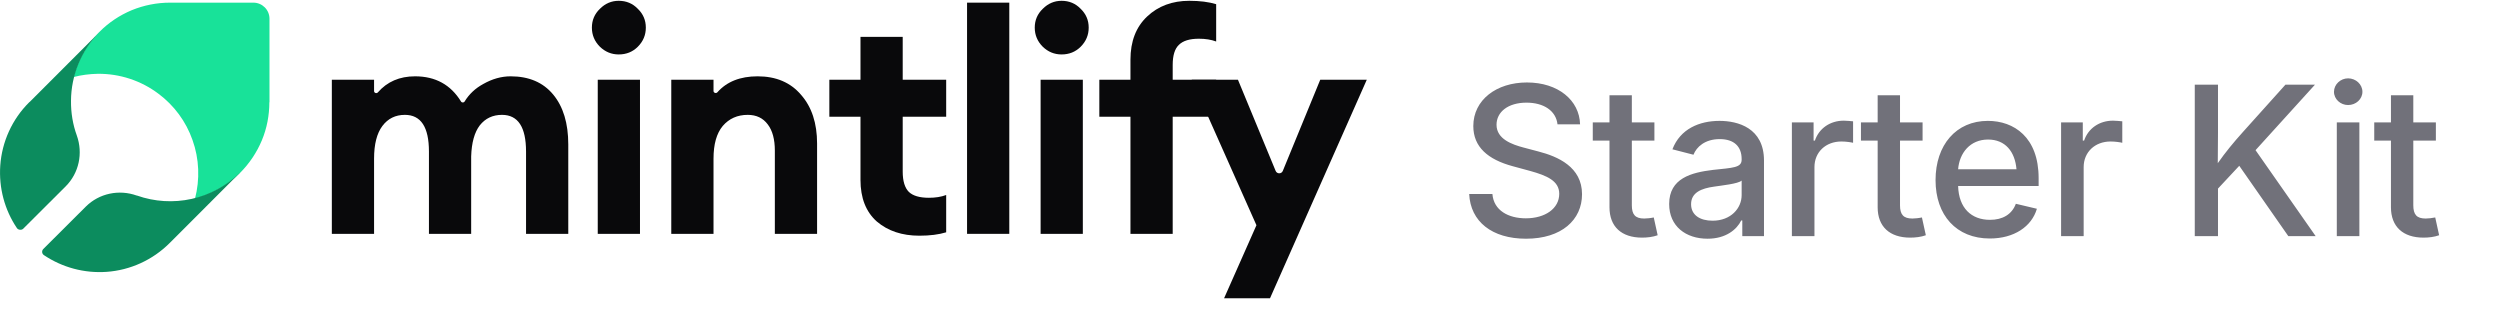
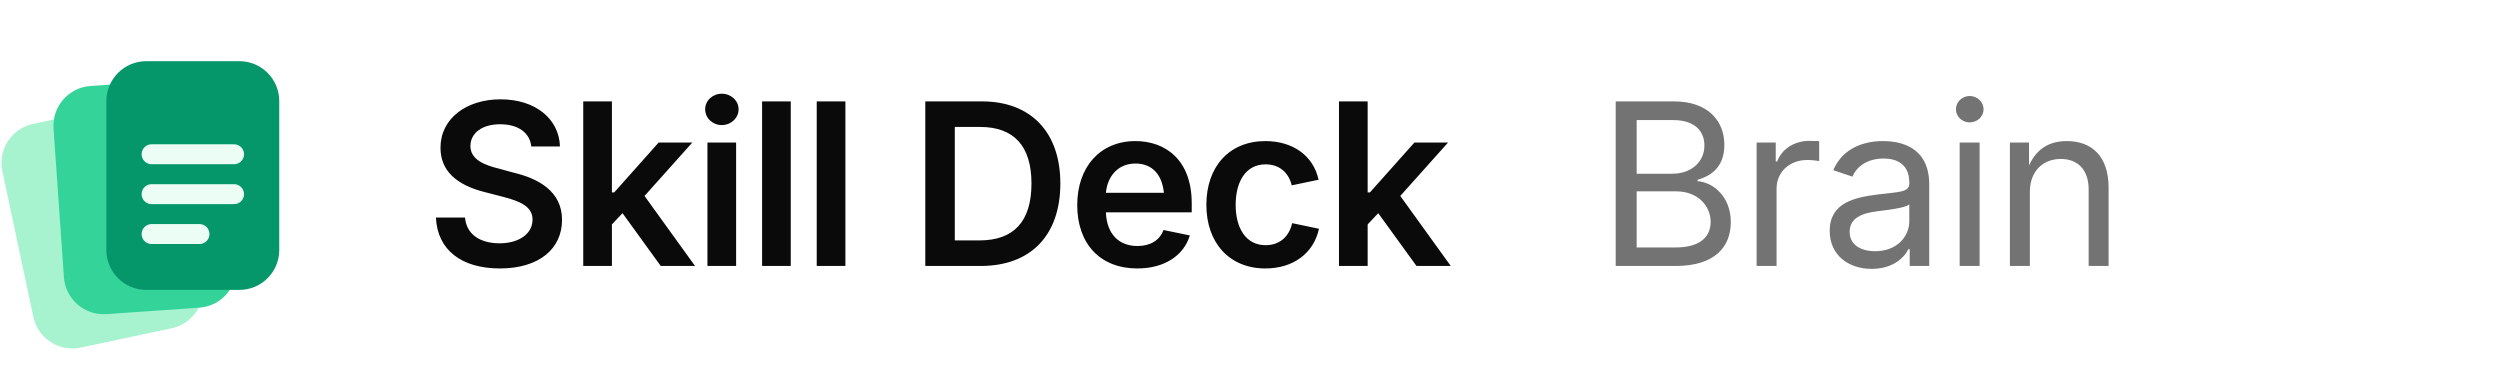
- <svg xmlns="http://www.w3.org/2000/svg" width="180" height="23" viewBox="0 0 180 23" fill="none">
-   <path d="M91.44 21.476H88.133L90.464 16.216L85.802 5.74H89.132L91.847 12.307C91.943 12.536 92.268 12.536 92.362 12.306L95.058 5.74H98.409L91.44 21.476Z" fill="#09090B" />
-   <path d="M81.393 16.837V8.403H79.152V5.74H81.393V4.297C81.393 2.98 81.792 1.944 82.592 1.19C83.391 0.435 84.404 0.058 85.633 0.058C86.387 0.058 87.031 0.139 87.564 0.302V2.988C87.208 2.854 86.794 2.788 86.32 2.788C85.655 2.788 85.174 2.936 84.878 3.232C84.582 3.513 84.434 3.994 84.434 4.674V5.74H87.564V8.403H84.434V16.837H81.393Z" fill="#09090B" />
-   <path d="M76.433 3.92C75.915 3.92 75.463 3.735 75.079 3.365C74.694 2.98 74.502 2.521 74.502 1.989C74.502 1.456 74.694 1.005 75.079 0.635C75.463 0.25 75.915 0.058 76.433 0.058C76.98 0.058 77.438 0.25 77.809 0.635C78.193 1.005 78.386 1.456 78.386 1.989C78.386 2.521 78.193 2.98 77.809 3.365C77.438 3.735 76.98 3.92 76.433 3.92ZM74.924 16.837V5.74H77.964V16.837H74.924Z" fill="#09090B" />
-   <path d="M69.628 16.837V0.191H72.669V16.837H69.628Z" fill="#09090B" />
-   <path d="M66.194 16.97C64.951 16.97 63.93 16.63 63.131 15.949C62.347 15.254 61.955 14.255 61.955 12.953V8.403H59.713V5.74H61.955V2.655H64.995V5.74H68.125V8.403H64.995V12.354C64.995 13.034 65.143 13.523 65.439 13.819C65.735 14.1 66.216 14.24 66.882 14.24C67.355 14.24 67.769 14.174 68.125 14.04V16.726C67.592 16.889 66.948 16.97 66.194 16.97Z" fill="#09090B" />
-   <path d="M48.332 16.837V5.74H51.373V6.551C51.373 6.688 51.559 6.748 51.65 6.646C52.328 5.879 53.293 5.495 54.546 5.495C55.878 5.495 56.921 5.939 57.676 6.827C58.445 7.7 58.83 8.869 58.83 10.334V16.837H55.789V10.844C55.789 10.03 55.619 9.402 55.279 8.958C54.939 8.499 54.458 8.27 53.836 8.27C53.096 8.27 52.497 8.536 52.038 9.069C51.594 9.601 51.373 10.386 51.373 11.421V16.837H48.332Z" fill="#09090B" />
-   <path d="M44.547 3.92C44.029 3.92 43.578 3.735 43.193 3.365C42.809 2.98 42.616 2.521 42.616 1.989C42.616 1.456 42.809 1.005 43.193 0.635C43.578 0.25 44.029 0.058 44.547 0.058C45.095 0.058 45.553 0.25 45.923 0.635C46.308 1.005 46.5 1.456 46.5 1.989C46.5 2.521 46.308 2.98 45.923 3.365C45.553 3.735 45.095 3.92 44.547 3.92ZM43.038 16.837V5.74H46.079V16.837H43.038Z" fill="#09090B" />
-   <path d="M37.875 16.837V10.911C37.875 9.15 37.298 8.27 36.144 8.27C35.478 8.27 34.945 8.521 34.546 9.024C34.161 9.527 33.954 10.275 33.924 11.266V16.837H30.884V10.911C30.884 9.15 30.306 8.27 29.152 8.27C28.472 8.27 27.932 8.536 27.532 9.069C27.133 9.601 26.933 10.386 26.933 11.421V16.837H23.892V5.74H26.933V6.559C26.933 6.695 27.116 6.755 27.206 6.652C27.878 5.881 28.771 5.495 29.885 5.495C31.349 5.495 32.452 6.1 33.193 7.309C33.252 7.404 33.395 7.403 33.454 7.307C33.774 6.78 34.219 6.361 34.79 6.05C35.441 5.68 36.099 5.495 36.765 5.495C38.082 5.495 39.103 5.932 39.828 6.805C40.553 7.678 40.916 8.876 40.916 10.4V16.837H37.875Z" fill="#09090B" />
-   <path d="M19.403 7.362V1.35C19.403 0.705 18.879 0.191 18.244 0.191H12.235C11.291 0.191 10.357 0.378 9.487 0.733C8.618 1.098 7.824 1.621 7.16 2.295L7.114 2.341C6.235 3.23 5.609 4.333 5.291 5.548C5.861 5.399 6.45 5.324 7.039 5.314C8.609 5.296 10.151 5.801 11.403 6.745C12.534 7.586 13.394 8.746 13.861 10.083C14.347 11.438 14.403 12.916 14.039 14.309C15.244 13.991 16.356 13.364 17.244 12.486L17.291 12.439C17.954 11.775 18.487 10.98 18.851 10.111C19.216 9.241 19.393 8.306 19.393 7.362H19.403Z" fill="#18E299" />
-   <path d="M5.112 7.26C5.121 5.416 5.857 3.646 7.151 2.324L2.151 7.326C2.133 7.344 2.114 7.354 2.095 7.372C0.876 8.583 0.14 10.204 0.019 11.918C-0.092 13.52 0.327 15.103 1.22 16.426C1.306 16.552 1.537 16.593 1.667 16.472L4.73 13.417C5.689 12.458 5.987 11.033 5.531 9.757C5.242 8.965 5.103 8.117 5.112 7.26Z" fill="#0C8C5E" />
-   <path d="M17.262 12.44C16.303 13.38 15.102 14.032 13.799 14.321C12.486 14.61 11.127 14.526 9.861 14.079C9.861 14.079 9.851 14.079 9.842 14.079C8.567 13.622 7.142 13.921 6.183 14.871L3.12 17.926C2.99 18.056 3.009 18.27 3.167 18.373C4.489 19.258 6.072 19.686 7.673 19.574C9.386 19.453 10.997 18.717 12.216 17.497L12.263 17.451L17.262 12.449V12.44Z" fill="#0C8C5E" />
-   <text x="105" y="17" font-family="Inter, ui-sans-serif, system-ui, -apple-system, sans-serif" font-size="15" font-weight="500" fill="#71717A" letter-spacing="-0.01em">Starter Kit</text>
+ <svg xmlns="http://www.w3.org/2000/svg" width="188" height="28" viewBox="0 0 188 28" fill="none" role="img" aria-label="Skill Deck Brain">
+   <g transform="translate(0 3)">
+     <rect x="1.2" y="5.4" width="13" height="17.2" rx="3" transform="rotate(-12 7.7 14)" fill="#A7F3D0" />
+     <rect x="4.4" y="3.2" width="13" height="17.2" rx="3" transform="rotate(-4 10.9 11.8)" fill="#34D399" />
+     <rect x="8" y="1.6" width="13" height="17.2" rx="3" fill="#059669" />
+     <path d="M11.4 8.6h6.2M11.4 11.6h6.2M11.4 14.6h3.6" stroke="#ECFDF5" stroke-width="1.5" stroke-linecap="round" />
+   </g>
+   <text x="32" y="20" font-family="Instrument Sans, Inter, ui-sans-serif, system-ui, -apple-system, sans-serif" font-size="17" font-weight="600" fill="#0A0A0A" letter-spacing="-0.02em">Skill Deck</text>
+   <text x="120" y="20" font-family="Instrument Sans, Inter, ui-sans-serif, system-ui, -apple-system, sans-serif" font-size="17" font-weight="400" fill="#737373" letter-spacing="-0.02em">Brain</text>
</svg>
